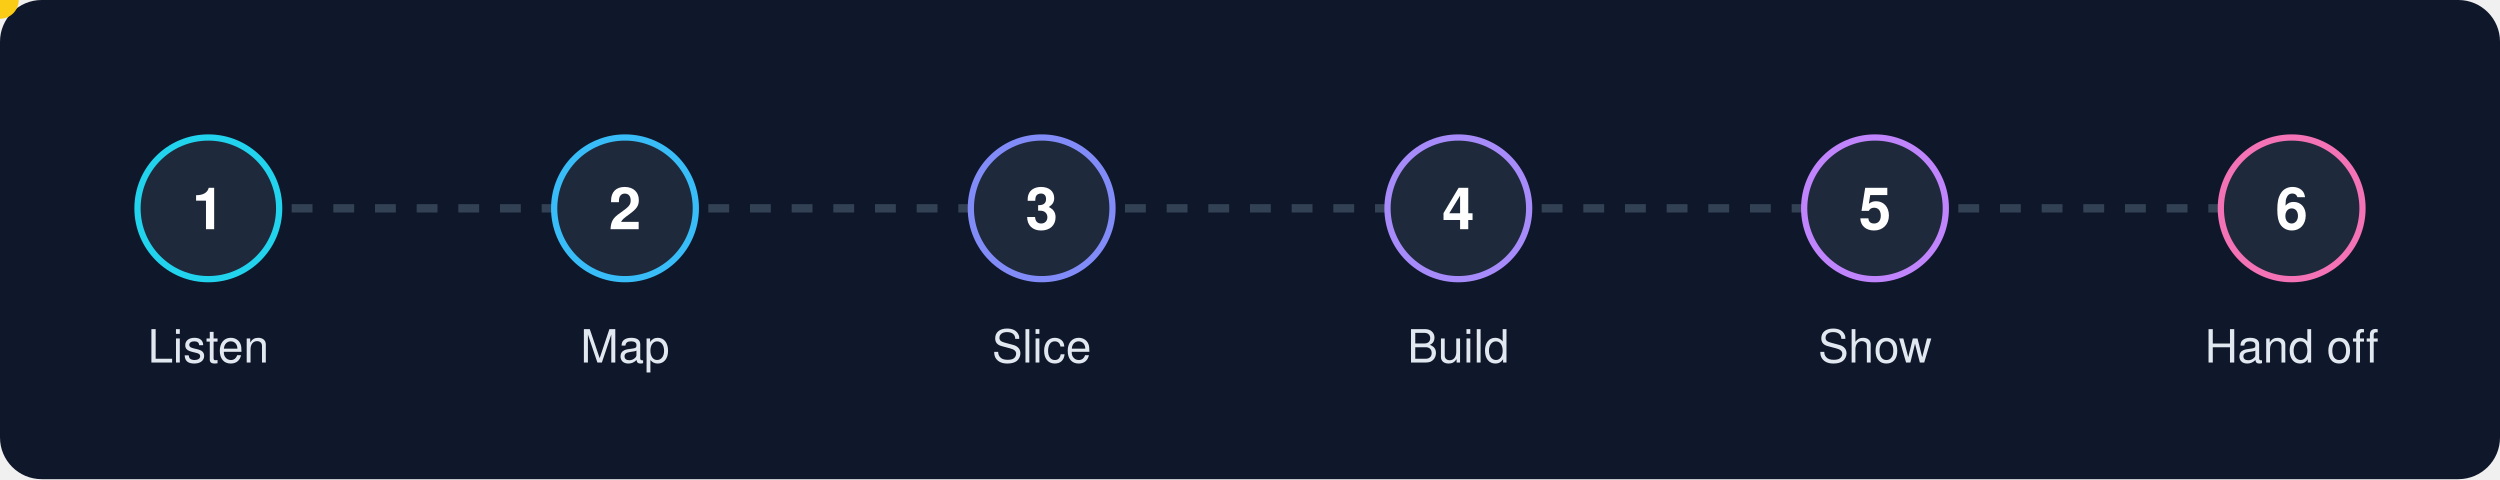
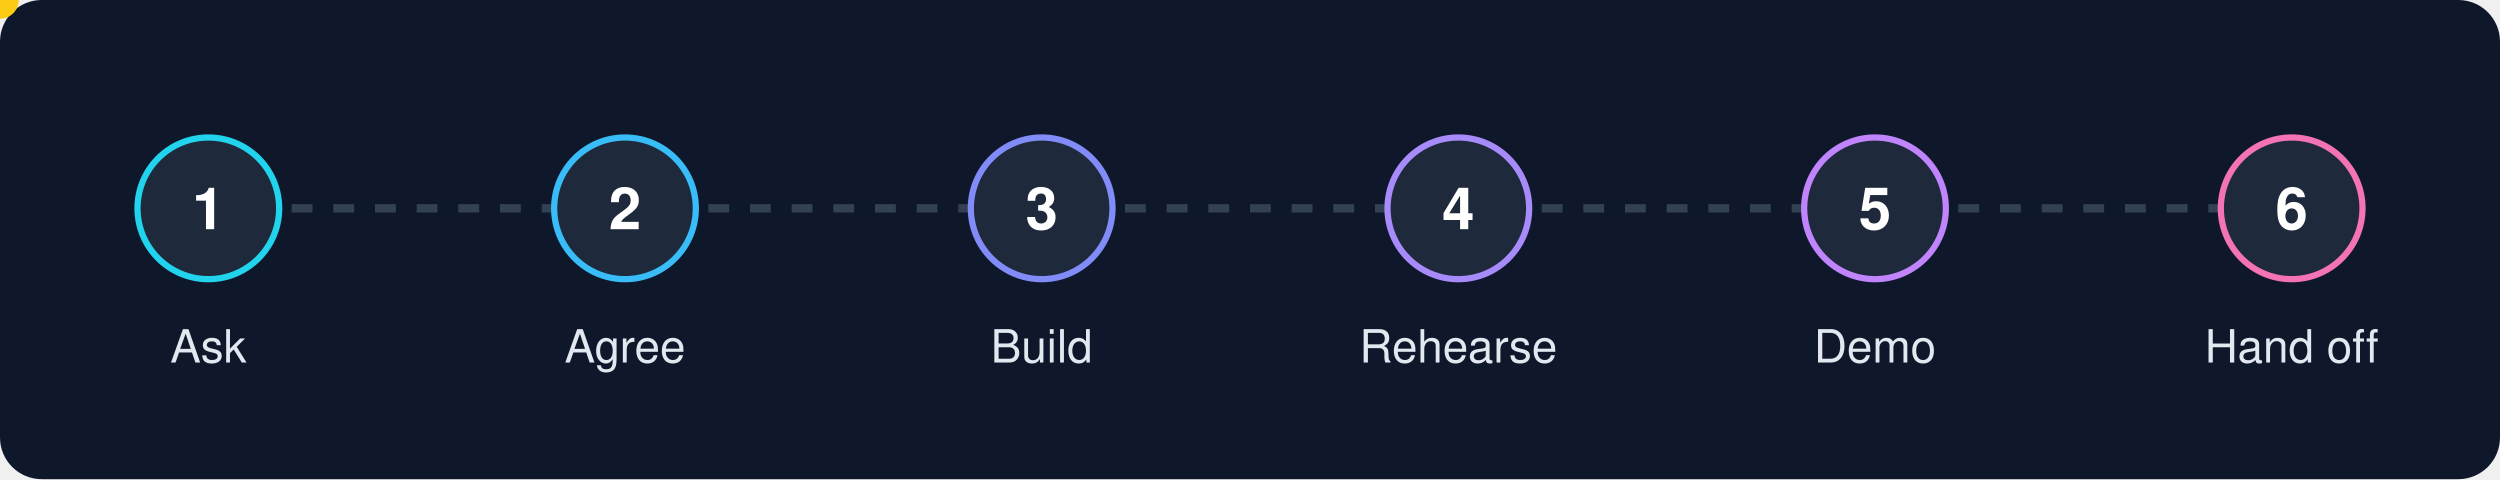
- <svg xmlns="http://www.w3.org/2000/svg" viewBox="0 0 1200 230" width="1200" height="230" role="img" aria-label="Listen, Map, Slice, Build, Show, Hand off">
+ <svg xmlns="http://www.w3.org/2000/svg" viewBox="0 0 1200 230" width="1200" height="230" role="img" aria-label="Ask, Agree, Build, Rehearse, Demo, Hand off">
  <rect width="1200" height="230" rx="20" fill="#0f172a" />
  <line x1="100" y1="100" x2="1100" y2="100" stroke="#334155" stroke-width="4" stroke-dasharray="10 10">
    <animate attributeName="stroke-dashoffset" from="0" to="-40" dur="2s" repeatCount="indefinite" />
  </line>
  <g font-family="Segoe UI, Helvetica, Arial, sans-serif" text-anchor="middle">
    <g>
      <circle cx="100" cy="100" r="46" fill="#22d3ee" opacity="0">
        <animate attributeName="opacity" values="0;0.45;0;0" keyTimes="0;0.06;0.16;1" dur="7.2s" begin="0s" repeatCount="indefinite" />
      </circle>
      <circle cx="100" cy="100" r="34" fill="#1e293b" stroke="#22d3ee" stroke-width="3" />
      <text x="100" y="110" font-size="28" font-weight="700" fill="#ffffff">1</text>
-       <text x="100" y="174" font-size="22" fill="#e2e8f0">Listen</text>
+       <text x="100" y="174" font-size="22" fill="#e2e8f0">Ask</text>
    </g>
    <g>
      <circle cx="300" cy="100" r="46" fill="#22d3ee" opacity="0">
        <animate attributeName="opacity" values="0;0.45;0;0" keyTimes="0;0.06;0.16;1" dur="7.2s" begin="1.2s" repeatCount="indefinite" />
      </circle>
      <circle cx="300" cy="100" r="34" fill="#1e293b" stroke="#38bdf8" stroke-width="3" />
      <text x="300" y="110" font-size="28" font-weight="700" fill="#ffffff">2</text>
-       <text x="300" y="174" font-size="22" fill="#e2e8f0">Map</text>
+       <text x="300" y="174" font-size="22" fill="#e2e8f0">Agree</text>
    </g>
    <g>
      <circle cx="500" cy="100" r="46" fill="#22d3ee" opacity="0">
        <animate attributeName="opacity" values="0;0.45;0;0" keyTimes="0;0.06;0.16;1" dur="7.2s" begin="2.4s" repeatCount="indefinite" />
      </circle>
      <circle cx="500" cy="100" r="34" fill="#1e293b" stroke="#818cf8" stroke-width="3" />
      <text x="500" y="110" font-size="28" font-weight="700" fill="#ffffff">3</text>
-       <text x="500" y="174" font-size="22" fill="#e2e8f0">Slice</text>
+       <text x="500" y="174" font-size="22" fill="#e2e8f0">Build</text>
    </g>
    <g>
      <circle cx="700" cy="100" r="46" fill="#22d3ee" opacity="0">
        <animate attributeName="opacity" values="0;0.45;0;0" keyTimes="0;0.06;0.16;1" dur="7.2s" begin="3.6s" repeatCount="indefinite" />
      </circle>
      <circle cx="700" cy="100" r="34" fill="#1e293b" stroke="#a78bfa" stroke-width="3" />
      <text x="700" y="110" font-size="28" font-weight="700" fill="#ffffff">4</text>
-       <text x="700" y="174" font-size="22" fill="#e2e8f0">Build</text>
+       <text x="700" y="174" font-size="22" fill="#e2e8f0">Rehearse</text>
    </g>
    <g>
      <circle cx="900" cy="100" r="46" fill="#22d3ee" opacity="0">
        <animate attributeName="opacity" values="0;0.45;0;0" keyTimes="0;0.06;0.16;1" dur="7.2s" begin="4.8s" repeatCount="indefinite" />
      </circle>
      <circle cx="900" cy="100" r="34" fill="#1e293b" stroke="#c084fc" stroke-width="3" />
      <text x="900" y="110" font-size="28" font-weight="700" fill="#ffffff">5</text>
-       <text x="900" y="174" font-size="22" fill="#e2e8f0">Show</text>
+       <text x="900" y="174" font-size="22" fill="#e2e8f0">Demo</text>
    </g>
    <g>
      <circle cx="1100" cy="100" r="46" fill="#22d3ee" opacity="0">
        <animate attributeName="opacity" values="0;0.45;0;0" keyTimes="0;0.06;0.16;1" dur="7.2s" begin="6s" repeatCount="indefinite" />
      </circle>
      <circle cx="1100" cy="100" r="34" fill="#1e293b" stroke="#f472b6" stroke-width="3" />
      <text x="1100" y="110" font-size="28" font-weight="700" fill="#ffffff">6</text>
      <text x="1100" y="174" font-size="22" fill="#e2e8f0">Hand off</text>
    </g>
  </g>
  <circle r="9" fill="#facc15">
    <animateMotion dur="7.2s" repeatCount="indefinite" path="M100,100 L1100,100" />
  </circle>
</svg>
